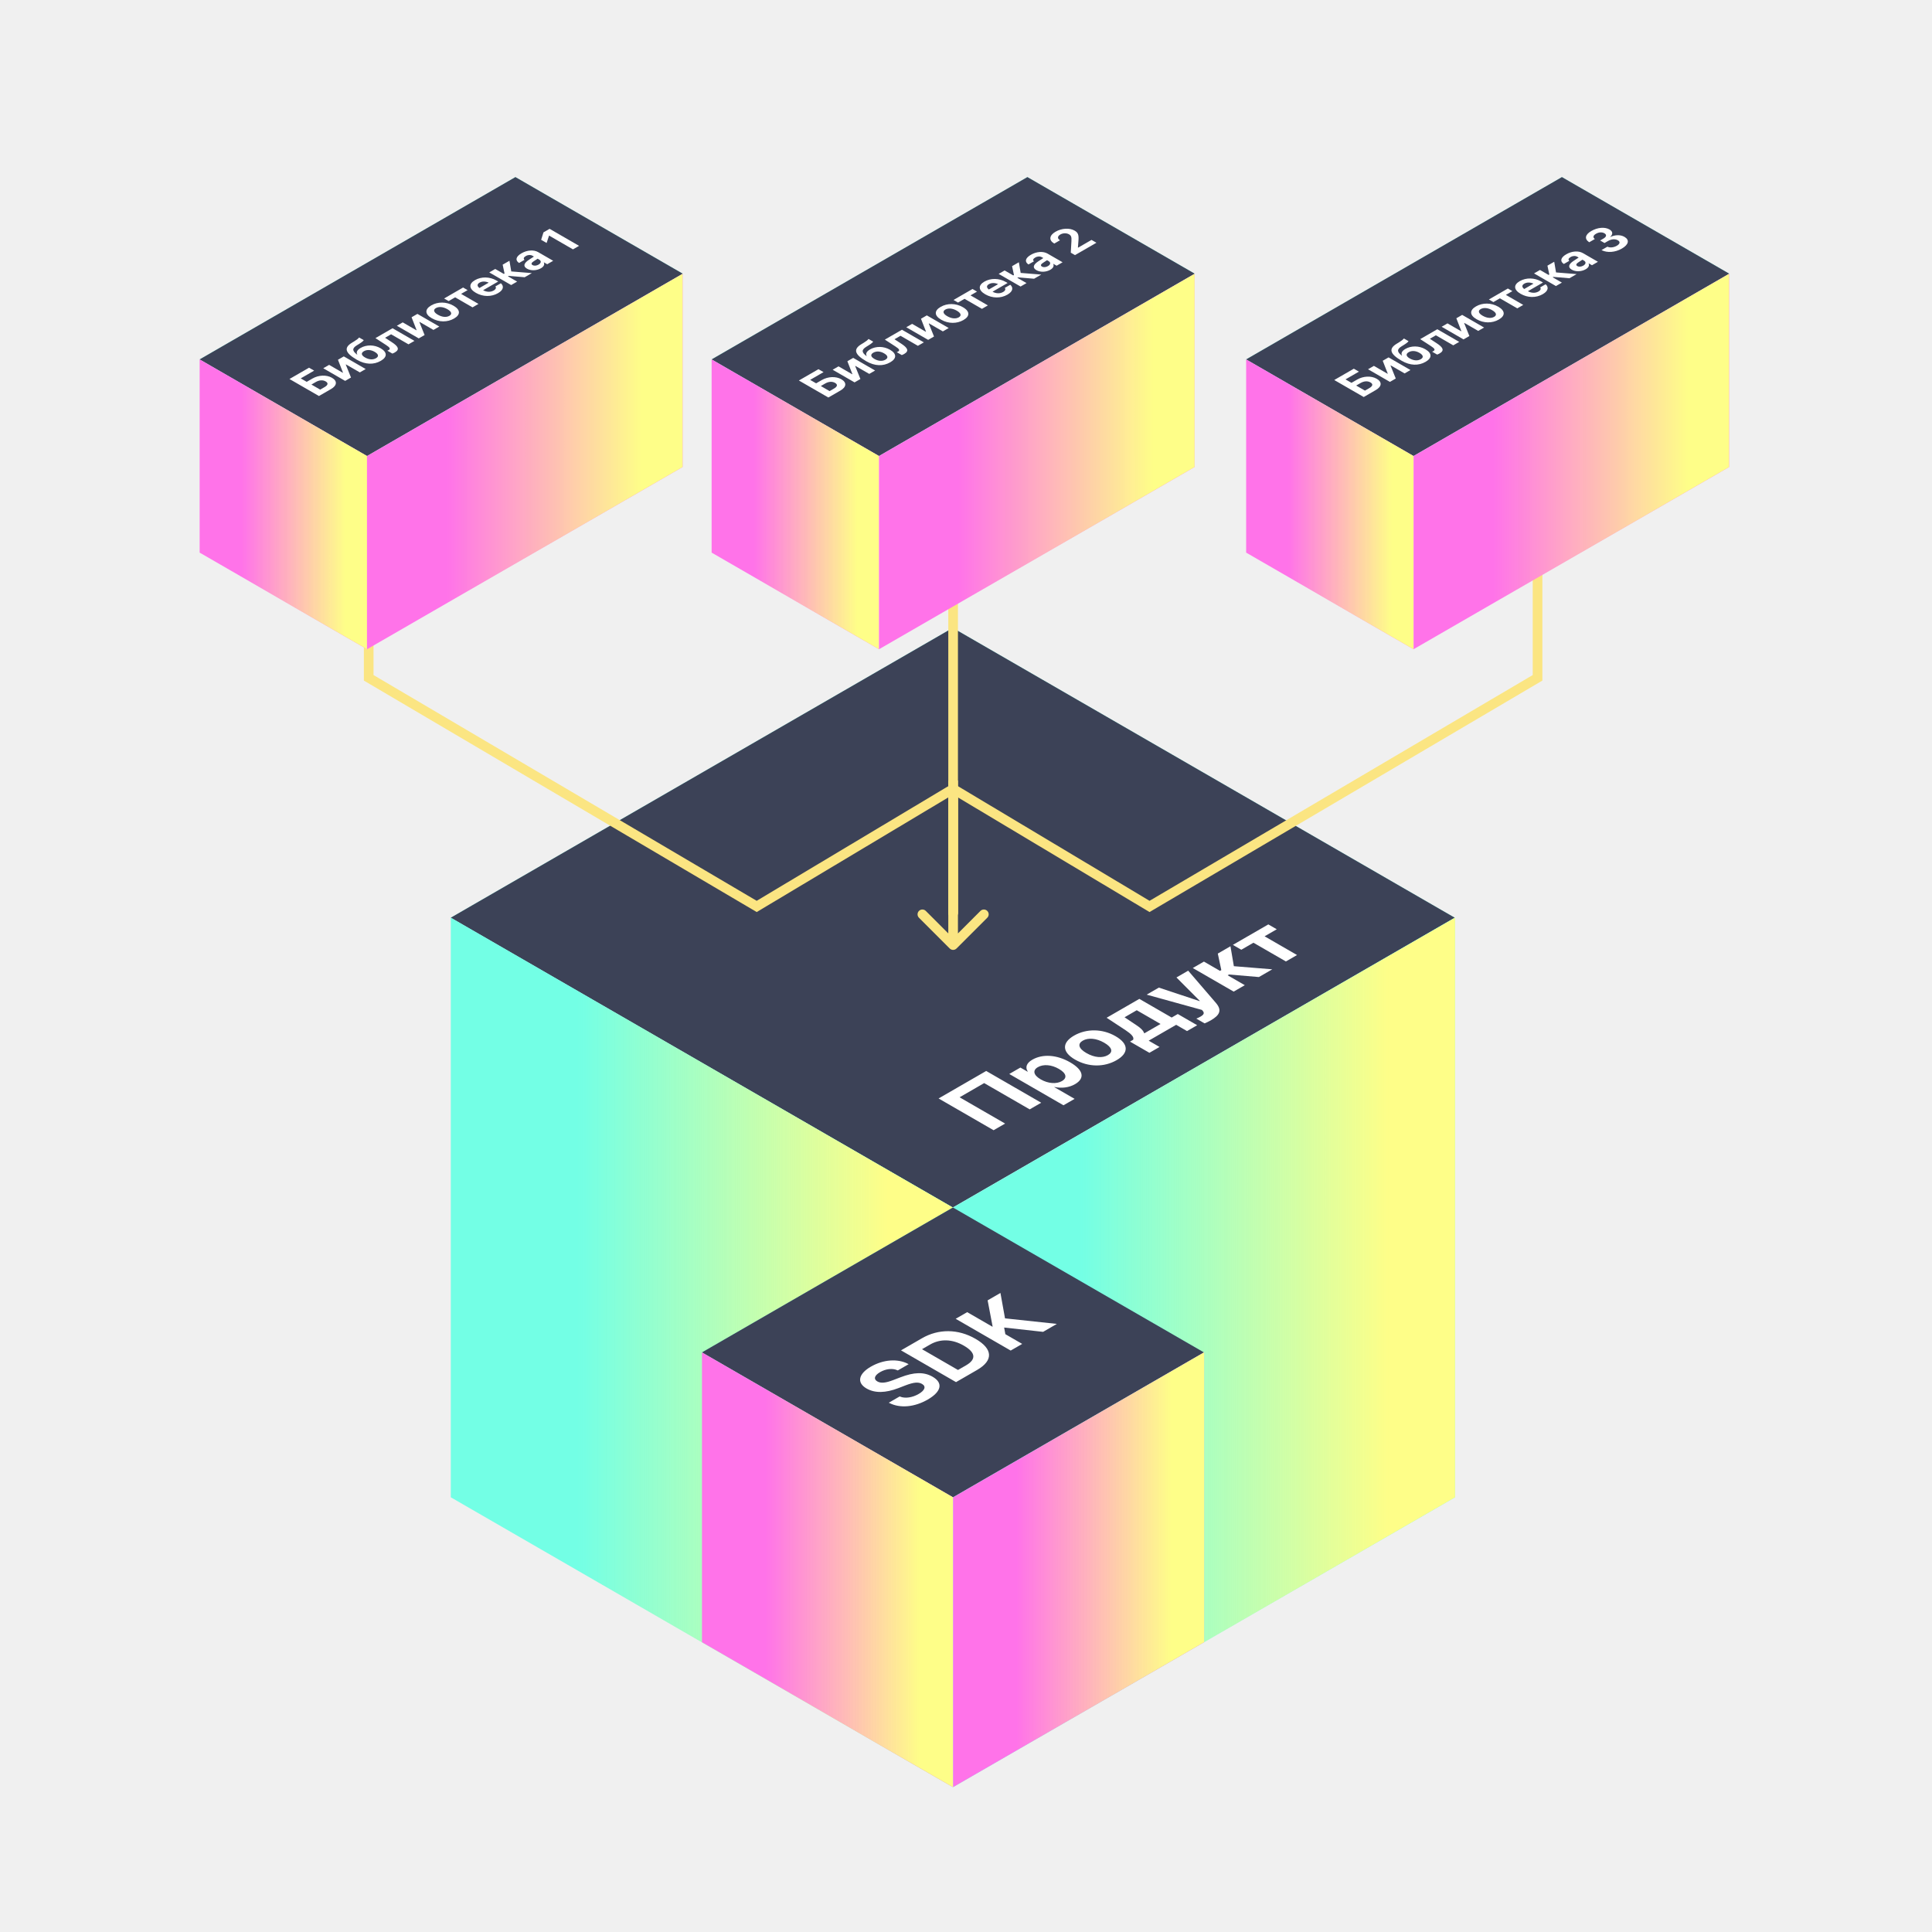
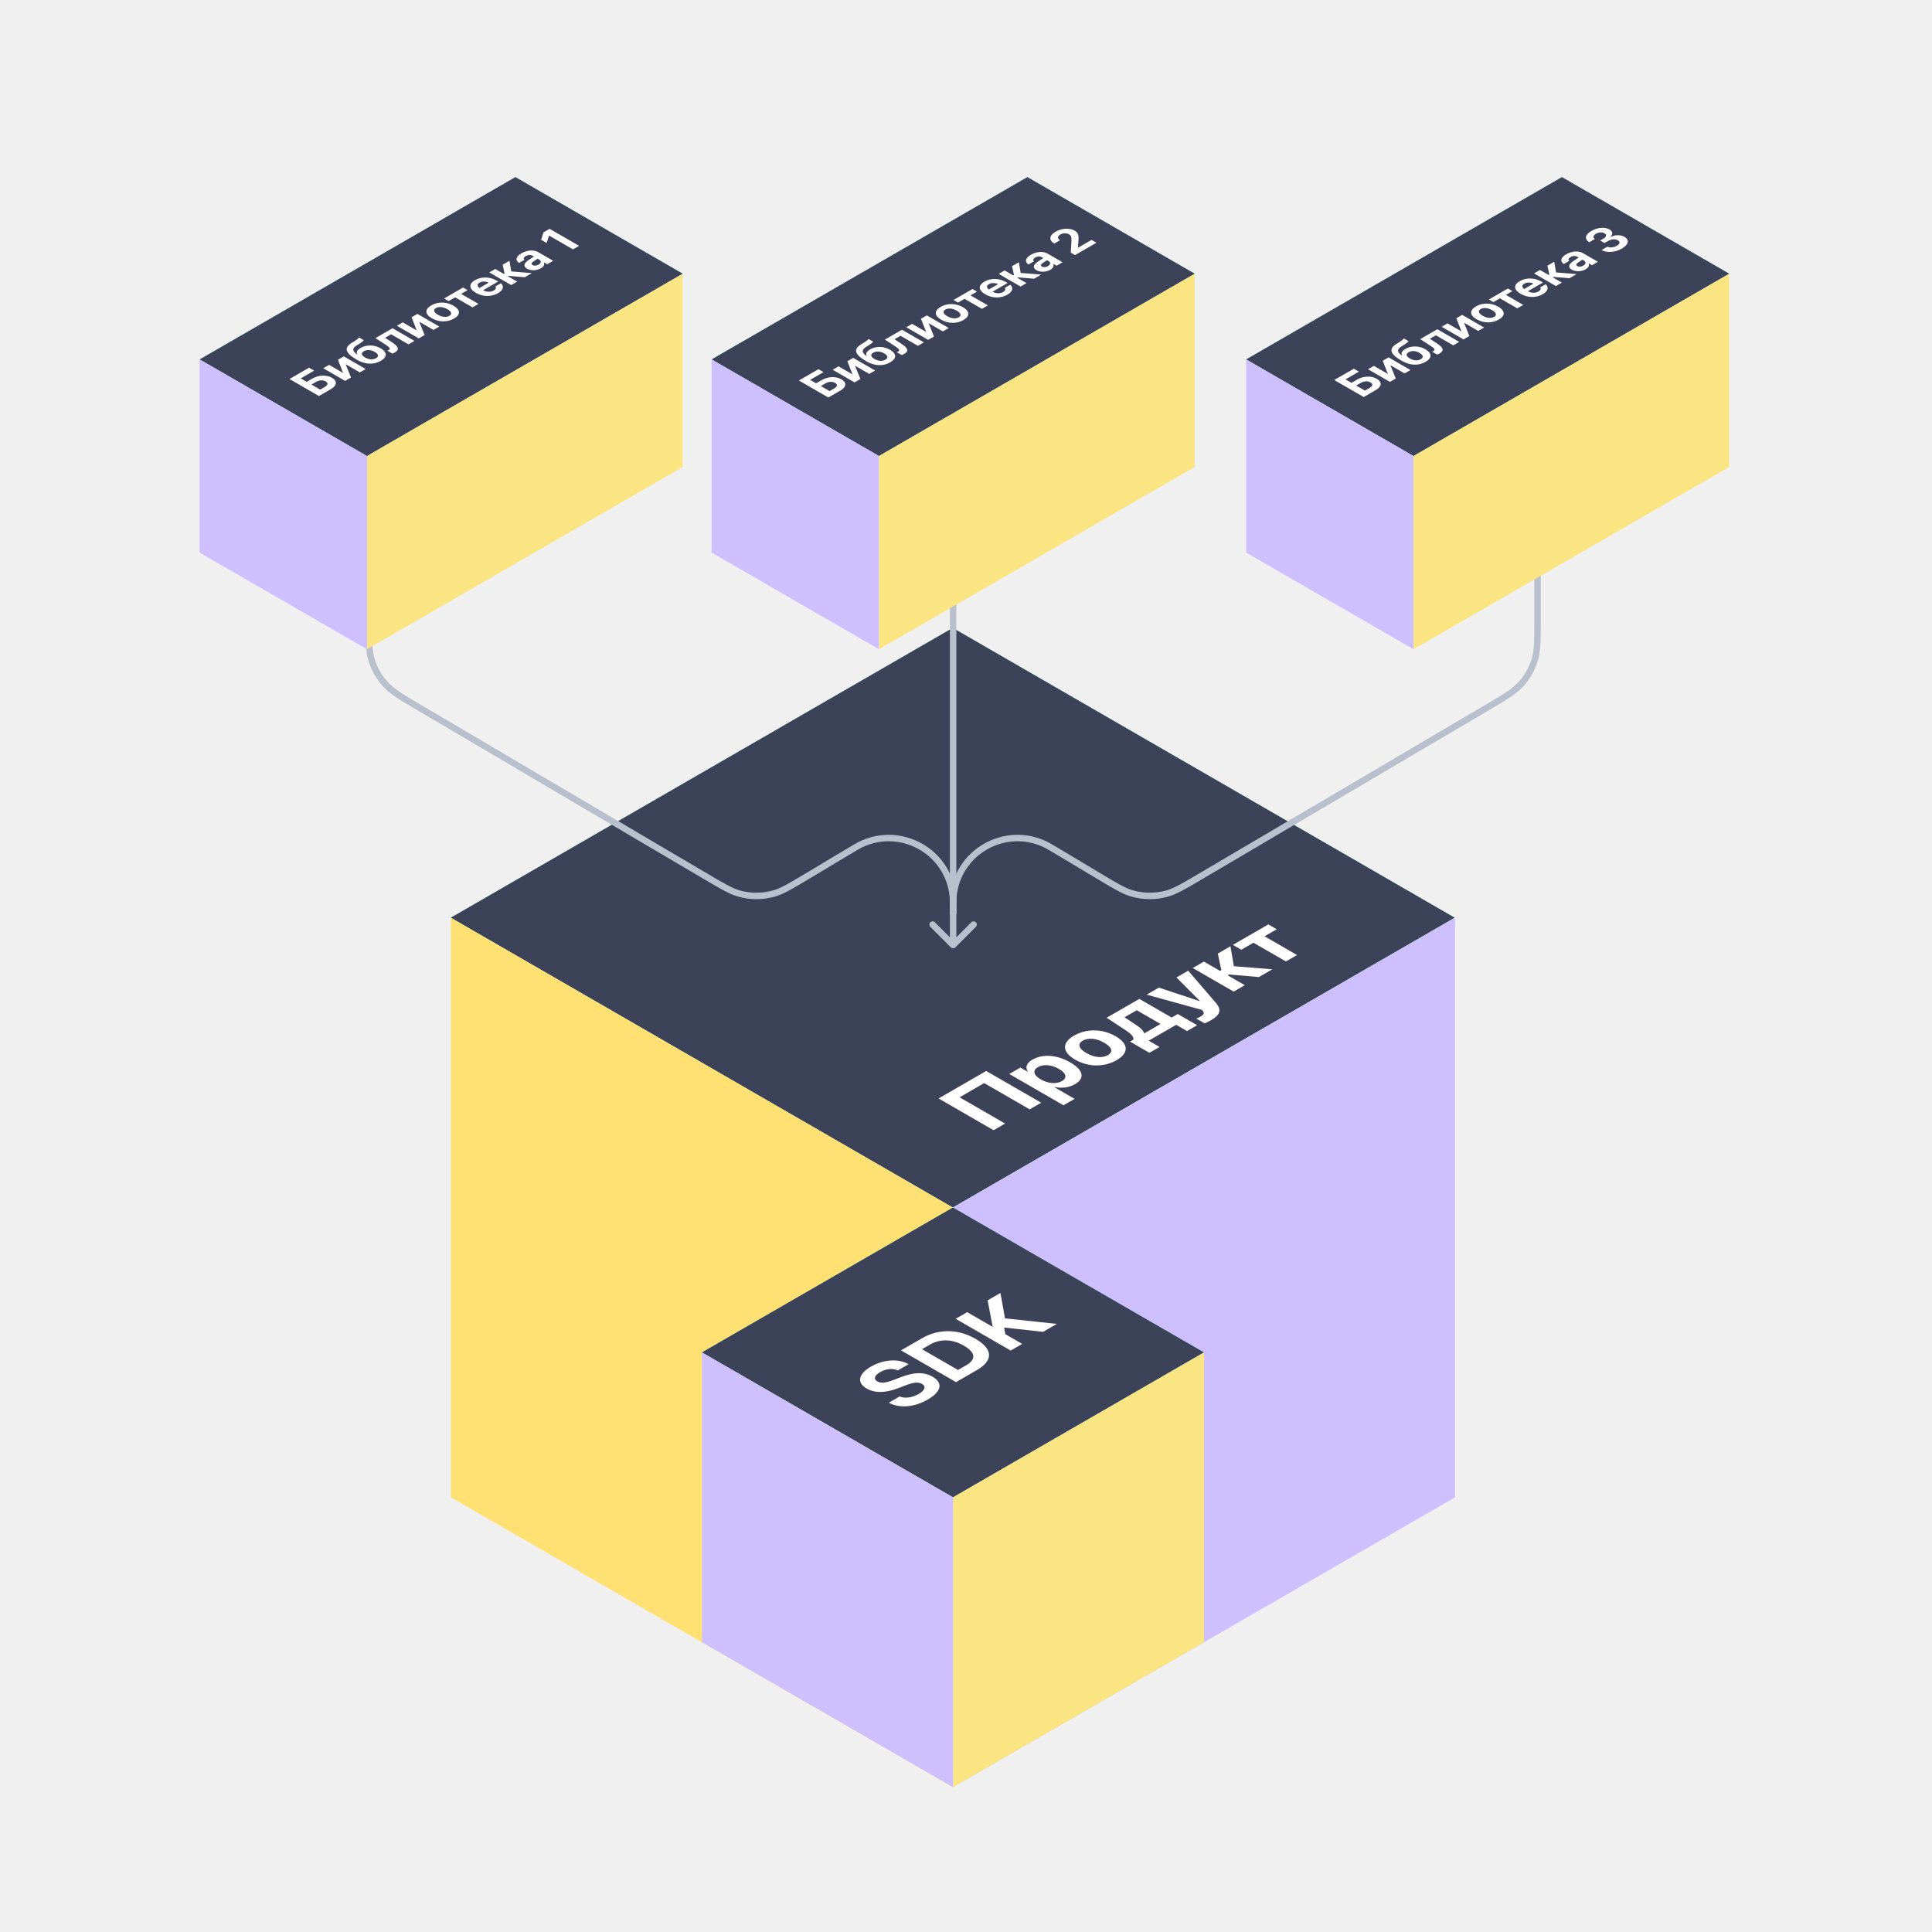
<svg xmlns="http://www.w3.org/2000/svg" width="600" height="600" viewBox="0 0 600 600" fill="none">
  <rect width="180" height="180" transform="matrix(0.866025 0.5 -0.866025 0.5 295.885 195)" fill="#73FFE5" />
  <rect width="180" height="180" transform="matrix(0.866025 0.5 -0.866025 0.5 295.885 195)" fill="#3C4257" />
-   <path d="M140 285L295.885 375L295.885 555L140 465L140 375L140 285Z" fill="#73FFE5" />
-   <path d="M140 285L295.885 375L295.885 555L140 465L140 375L140 285Z" fill="url(#paint0_linear)" />
-   <path d="M296 375L451.885 285L451.885 465L296 555L296 465L296 375Z" fill="#73FFE5" />
-   <path d="M296 375L451.885 285L451.885 465L296 555L296 465L296 375Z" fill="url(#paint1_linear)" />
-   <path d="M114.5 127V210.5L235 281.5L296 245V283.5" stroke="#FBE582" stroke-width="3" stroke-linecap="round" />
-   <path d="M477.5 127V210.5L357 281.5L296 245V283.5" stroke="#FBE582" stroke-width="3" stroke-linecap="round" />
-   <path d="M294.5 116C294.5 115.172 295.172 114.5 296 114.5C296.828 114.5 297.5 115.172 297.5 116H294.5ZM297.061 294.561C296.475 295.146 295.525 295.146 294.939 294.561L285.393 285.015C284.808 284.429 284.808 283.479 285.393 282.893C285.979 282.308 286.929 282.308 287.515 282.893L296 291.379L304.485 282.893C305.071 282.308 306.021 282.308 306.607 282.893C307.192 283.479 307.192 284.429 306.607 285.015L297.061 294.561ZM297.5 116V293.5H294.5V116H297.5Z" fill="#FBE582" />
+   <path d="M140 285L295.885 375L295.885 555L140 465L140 375L140 285Z" fill="#FFE173" />
+   <path d="M296 375L451.885 285L451.885 465L296 555L296 465L296 375Z" fill="#CEC0FF" />
+   <path d="M114.5 127V192.213C114.5 198.878 114.5 202.211 115.463 205.201C116.314 207.846 117.708 210.284 119.554 212.361C121.641 214.708 124.513 216.4 130.255 219.783L219.574 272.411C224.609 275.378 227.127 276.861 229.772 277.566C233.19 278.477 236.789 278.465 240.202 277.53C242.842 276.808 245.349 275.307 250.364 272.307L262.963 264.768C265.36 263.334 266.559 262.616 267.432 262.202C279.954 256.266 294.572 264.554 295.907 278.348C296 279.309 296 280.706 296 283.5V283.5" stroke="#B8C0CD" stroke-width="2" stroke-linecap="round" />
+   <path d="M477.5 127V192.213C477.5 198.878 477.5 202.211 476.537 205.201C475.686 207.846 474.292 210.284 472.446 212.361C470.359 214.708 467.487 216.4 461.745 219.783L372.426 272.411C367.391 275.378 364.873 276.861 362.228 277.566C358.81 278.477 355.211 278.465 351.798 277.53C349.158 276.808 346.651 275.307 341.636 272.307L329.037 264.768C326.64 263.334 325.441 262.616 324.568 262.202C312.046 256.266 297.428 264.554 296.093 278.348C296 279.309 296 280.706 296 283.5V283.5" stroke="#B8C0CD" stroke-width="2" stroke-linecap="round" />
+   <path d="M295 116C295 115.448 295.448 115 296 115C296.552 115 297 115.448 297 116H295ZM296.707 294.207C296.317 294.598 295.683 294.598 295.293 294.207L288.929 287.843C288.538 287.453 288.538 286.819 288.929 286.429C289.319 286.038 289.953 286.038 290.343 286.429L296 292.086L301.657 286.429C302.047 286.038 302.681 286.038 303.071 286.429C303.462 286.819 303.462 287.453 303.071 287.843L296.707 294.207ZM297 116V293.5H295V116H297Z" fill="#B8C0CD" />
  <rect width="60" height="113.238" transform="matrix(0.866025 0.5 -0.866025 0.5 160.067 55)" fill="#73FFE5" />
  <rect width="60" height="113.238" transform="matrix(0.866025 0.5 -0.866025 0.5 160.067 55)" fill="#3C4257" />
  <path d="M99.052 122.989L102.807 120.821C104.685 119.737 104.824 118.323 103.099 117.327L103.086 117.32C101.399 116.346 98.938 116.456 97.029 117.558L95.253 118.583L93.394 117.51L97.562 115.104L95.982 114.192L89.899 117.704L99.052 122.989ZM99.439 121L96.712 119.426L98.069 118.642C99.141 118.023 100.251 117.939 101.133 118.448L101.145 118.455C102.021 118.96 101.868 119.598 100.803 120.213L99.439 121ZM107.19 118.29L109.004 117.243L107.38 113.215L107.45 113.174L111.751 115.657L113.571 114.606L106.772 110.68L104.957 111.728L106.518 115.727L106.454 115.763L102.211 113.313L100.391 114.365L107.19 118.29ZM118.259 112.061C120.326 110.867 120.307 109.377 118.195 108.157L118.183 108.15C116.242 107.029 113.819 107 111.992 108.055C110.875 108.699 110.571 109.417 110.964 110.127L110.926 110.149L110.85 110.091C109.423 108.989 109.252 108.201 110.856 107.216L111.58 106.769C112.341 106.301 112.861 105.868 112.962 105.634L111.529 104.806C111.307 105.118 110.761 105.542 110.019 106L109.245 106.469C106.848 107.948 107.032 109.534 110.825 111.724L110.837 111.731C113.463 113.248 116.064 113.328 118.259 112.061ZM116.774 111.241C115.823 111.79 114.573 111.713 113.349 111.006L113.337 110.999C112.176 110.329 112.068 109.615 113.013 109.069C113.952 108.527 115.182 108.593 116.343 109.263L116.356 109.271C117.58 109.977 117.713 110.699 116.774 111.241ZM121.697 106.275L119.591 104.898L121.462 103.818L126.86 106.934L128.712 105.865L121.912 101.939L116.597 105.008L119.889 107.143C121.037 107.886 121.367 108.333 120.707 108.714C120.536 108.813 120.39 108.875 120.295 108.908L121.849 109.805C121.988 109.761 122.28 109.651 122.623 109.454C124.291 108.49 123.542 107.48 121.697 106.275ZM130.05 105.092L131.864 104.045L130.241 100.016L130.31 99.976L134.611 102.459L136.431 101.408L129.632 97.482L127.817 98.529L129.378 102.529L129.314 102.565L125.071 100.115L123.251 101.166L130.05 105.092ZM141.005 98.929C143.06 97.742 143.053 96.222 140.833 94.941L140.821 94.933C138.62 93.663 135.962 93.666 133.926 94.842C131.89 96.017 131.896 97.559 134.084 98.823L134.097 98.83C136.311 100.108 138.943 100.119 141.005 98.929ZM139.558 98.086C138.645 98.614 137.313 98.511 135.981 97.742L135.968 97.735C134.655 96.977 134.484 96.197 135.378 95.68C136.279 95.16 137.624 95.263 138.937 96.021L138.949 96.028C140.275 96.794 140.465 97.563 139.558 98.086ZM143.821 89.29L137.922 92.696L139.324 93.505L141.347 92.337L146.745 95.453L148.597 94.384L143.199 91.268L145.223 90.099L143.821 89.29ZM154.661 91.044C156.596 89.927 156.386 88.722 155.6 88.019L155.543 87.972L153.843 88.953L153.868 88.982C154.122 89.275 154.077 89.784 153.316 90.224C152.371 90.769 151.147 90.744 150.037 90.132L154.718 87.43L154.147 87.1C152.092 85.914 149.498 85.851 147.506 87.001C145.508 88.155 145.616 89.689 147.779 90.938L147.785 90.942C149.961 92.198 152.574 92.249 154.661 91.044ZM148.921 87.781C149.682 87.342 150.722 87.305 151.775 87.781L148.895 89.444C148.096 88.843 148.153 88.224 148.921 87.781ZM157.966 85.679L162.945 86.1L165.171 84.815L158.777 84.295L158.213 80.981L156.107 82.197L156.691 84.943L156.469 85.071L153.798 83.529L151.946 84.599L158.746 88.525L160.598 87.455L157.744 85.807L157.966 85.679ZM168.006 83.302C168.895 82.79 169.193 82.127 168.888 81.497L168.926 81.475L169.941 82.061L171.793 80.992L167.131 78.3C165.761 77.509 163.712 77.644 161.962 78.655C160.16 79.695 159.983 80.838 161.137 81.622L161.207 81.669L162.9 80.691L162.856 80.651C162.513 80.344 162.602 79.919 163.294 79.519C164.023 79.098 164.791 79.087 165.393 79.435L165.812 79.677L164.232 80.706C162.647 81.746 162.412 82.717 163.649 83.431L163.662 83.438C164.86 84.13 166.643 84.09 168.006 83.302ZM165.4 82.325L165.387 82.317C164.905 82.039 164.981 81.644 165.653 81.204L166.966 80.344L167.455 80.626C168.165 81.036 168.083 81.698 167.252 82.178C166.617 82.544 165.901 82.614 165.4 82.325ZM177.94 77.443L179.836 76.348L170.683 71.064L168.78 72.162L168.057 74.477L169.757 75.458L170.506 73.195L170.544 73.173L177.94 77.443Z" fill="white" />
-   <path d="M62 111.619L113.962 141.619L113.962 201.619L62 171.619L62 141.619L62 111.619Z" fill="#FF73E9" />
-   <path d="M62 111.619L113.962 141.619L113.962 201.619L62 171.619L62 141.619L62 111.619Z" fill="url(#paint2_linear)" />
-   <path d="M114 141.619L212 85.039L212 145.039L114 201.619L114 171.619L114 141.619Z" fill="#FF73E9" />
-   <path d="M114 141.619L212 85.039L212 145.039L114 201.619L114 171.619L114 141.619Z" fill="url(#paint3_linear)" />
+   <path d="M62 111.619L113.962 141.619L113.962 201.619L62 171.619L62 141.619L62 111.619Z" fill="#CEC0FF" />
+   <path d="M114 141.619L212 85.039L212 145.039L114 201.619L114 171.619L114 141.619Z" fill="#FBE582" />
  <rect width="60" height="113.238" transform="matrix(0.866025 0.5 -0.866025 0.5 319.067 55)" fill="#73FFE5" />
  <rect width="60" height="113.238" transform="matrix(0.866025 0.5 -0.866025 0.5 319.067 55)" fill="#3C4257" />
  <path d="M257.253 123.45L261.008 121.282C262.886 120.198 263.025 118.785 261.3 117.789L261.287 117.781C259.6 116.807 257.139 116.917 255.23 118.019L253.454 119.045L251.595 117.972L255.763 115.566L254.183 114.654L248.1 118.166L257.253 123.45ZM257.64 121.462L254.913 119.887L256.27 119.103C257.342 118.484 258.452 118.4 259.334 118.909L259.346 118.917C260.222 119.422 260.07 120.059 259.004 120.674L257.64 121.462ZM265.391 118.752L267.205 117.704L265.582 113.676L265.651 113.636L269.952 116.119L271.772 115.068L264.973 111.142L263.159 112.189L264.719 116.188L264.656 116.225L260.412 113.775L258.592 114.826L265.391 118.752ZM276.46 112.522C278.528 111.329 278.509 109.838 276.396 108.619L276.384 108.611C274.443 107.491 272.02 107.461 270.193 108.516C269.077 109.161 268.772 109.878 269.165 110.589L269.127 110.611L269.051 110.552C267.624 109.45 267.453 108.663 269.058 107.677L269.781 107.231C270.542 106.762 271.062 106.33 271.163 106.095L269.73 105.268C269.508 105.579 268.962 106.004 268.22 106.462L267.446 106.93C265.049 108.41 265.233 109.996 269.026 112.186L269.038 112.193C271.664 113.709 274.265 113.79 276.46 112.522ZM274.975 111.702C274.024 112.251 272.774 112.175 271.55 111.468L271.538 111.46C270.377 110.79 270.269 110.076 271.214 109.531C272.153 108.989 273.383 109.054 274.544 109.725L274.557 109.732C275.781 110.439 275.914 111.16 274.975 111.702ZM279.898 106.736L277.792 105.359L279.663 104.279L285.061 107.396L286.913 106.326L280.113 102.4L274.798 105.469L278.09 107.604C279.238 108.348 279.568 108.794 278.908 109.175C278.737 109.274 278.591 109.336 278.496 109.369L280.05 110.267C280.189 110.223 280.481 110.113 280.824 109.915C282.492 108.952 281.743 107.941 279.898 106.736ZM288.251 105.553L290.065 104.506L288.442 100.478L288.511 100.438L292.812 102.92L294.632 101.869L287.833 97.944L286.019 98.991L287.579 102.99L287.516 103.027L283.272 100.577L281.452 101.628L288.251 105.553ZM299.206 99.39C301.261 98.204 301.254 96.684 299.034 95.402L299.022 95.395C296.821 94.124 294.163 94.128 292.127 95.303C290.091 96.479 290.097 98.02 292.285 99.284L292.298 99.291C294.512 100.569 297.144 100.58 299.206 99.39ZM297.759 98.548C296.846 99.075 295.514 98.973 294.182 98.204L294.169 98.196C292.856 97.438 292.685 96.658 293.579 96.142C294.48 95.622 295.825 95.724 297.138 96.482L297.15 96.49C298.476 97.255 298.666 98.024 297.759 98.548ZM302.022 89.751L296.123 93.157L297.525 93.967L299.548 92.798L304.946 95.915L306.798 94.846L301.4 91.729L303.424 90.561L302.022 89.751ZM312.862 91.506C314.797 90.389 314.587 89.184 313.801 88.481L313.744 88.433L312.044 89.415L312.069 89.444C312.323 89.737 312.278 90.246 311.517 90.685C310.572 91.231 309.348 91.205 308.238 90.594L312.919 87.891L312.348 87.561C310.293 86.375 307.699 86.313 305.707 87.463C303.709 88.616 303.817 90.151 305.98 91.399L305.986 91.403C308.162 92.659 310.775 92.71 312.862 91.506ZM307.122 88.243C307.883 87.803 308.923 87.767 309.976 88.243L307.096 89.905C306.297 89.305 306.354 88.686 307.122 88.243ZM316.167 86.141L321.146 86.562L323.372 85.276L316.979 84.756L316.414 81.442L314.308 82.658L314.892 85.404L314.67 85.533L311.999 83.991L310.147 85.06L316.947 88.986L318.799 87.917L315.945 86.269L316.167 86.141ZM326.208 83.764C327.096 83.251 327.394 82.588 327.089 81.959L327.127 81.936L328.142 82.522L329.994 81.453L325.332 78.761C323.962 77.971 321.913 78.106 320.163 79.117C318.361 80.157 318.184 81.299 319.338 82.083L319.408 82.131L321.102 81.153L321.057 81.112C320.715 80.805 320.803 80.38 321.495 79.981C322.224 79.56 322.992 79.549 323.594 79.897L324.013 80.138L322.434 81.168C320.848 82.207 320.613 83.178 321.85 83.892L321.863 83.899C323.061 84.592 324.844 84.551 326.208 83.764ZM323.601 82.786L323.588 82.779C323.106 82.501 323.182 82.105 323.854 81.665L325.167 80.805L325.656 81.087C326.366 81.497 326.284 82.16 325.453 82.64C324.818 83.006 324.102 83.075 323.601 82.786ZM333.851 79.227L340.505 75.385L338.982 74.506L334.834 76.901L334.758 76.857L334.923 74.74C335.05 72.99 334.853 72.269 333.743 71.628L333.73 71.62C332.17 70.719 329.734 70.851 327.8 71.968C325.865 73.085 325.643 74.612 327.368 75.608L327.419 75.638L329.195 74.612L329.144 74.576C328.345 74.085 328.364 73.364 329.303 72.822C330.115 72.353 331.219 72.331 331.973 72.759L331.986 72.767C332.62 73.133 332.823 73.536 332.747 74.854L332.538 78.469L333.851 79.227Z" fill="white" />
-   <path d="M221 111.619L272.962 141.619L272.962 201.619L221 171.619L221 141.619L221 111.619Z" fill="#FF73E9" />
-   <path d="M221 111.619L272.962 141.619L272.962 201.619L221 171.619L221 141.619L221 111.619Z" fill="url(#paint4_linear)" />
-   <path d="M273 141.619L371 85.039L371 145.039L273 201.619L273 171.619L273 141.619Z" fill="#FF73E9" />
-   <path d="M273 141.619L371 85.039L371 145.039L273 201.619L273 171.619L273 141.619Z" fill="url(#paint5_linear)" />
+   <path d="M221 111.619L272.962 141.619L272.962 201.619L221 171.619L221 141.619L221 111.619Z" fill="#CEC0FF" />
+   <path d="M273 141.619L371 85.039L371 145.039L273 201.619L273 171.619L273 141.619Z" fill="#FBE582" />
  <rect width="60" height="113.238" transform="matrix(0.866025 0.5 -0.866025 0.5 485.067 55)" fill="#73FFE5" />
  <rect width="60" height="113.238" transform="matrix(0.866025 0.5 -0.866025 0.5 485.067 55)" fill="#3C4257" />
  <path d="M423.515 123.299L427.27 121.131C429.148 120.047 429.287 118.634 427.562 117.637L427.549 117.63C425.862 116.656 423.401 116.766 421.492 117.868L419.716 118.894L417.857 117.821L422.024 115.415L420.445 114.503L414.362 118.015L423.515 123.299ZM423.902 121.311L421.174 119.736L422.532 118.952C423.604 118.333 424.714 118.249 425.596 118.758L425.608 118.765C426.484 119.271 426.331 119.908 425.266 120.523L423.902 121.311ZM431.653 118.601L433.467 117.553L431.843 113.525L431.913 113.485L436.214 115.968L438.034 114.917L431.234 110.991L429.42 112.038L430.981 116.037L430.917 116.074L426.674 113.624L424.853 114.675L431.653 118.601ZM442.722 112.371C444.789 111.177 444.77 109.687 442.658 108.468L442.645 108.46C440.704 107.34 438.281 107.31 436.455 108.365C435.338 109.01 435.034 109.727 435.427 110.438L435.389 110.46L435.313 110.401C433.886 109.299 433.714 108.511 435.319 107.526L436.042 107.08C436.804 106.611 437.324 106.179 437.425 105.944L435.992 105.117C435.77 105.428 435.224 105.853 434.482 106.311L433.708 106.779C431.311 108.259 431.494 109.844 435.288 112.034L435.3 112.042C437.926 113.558 440.527 113.638 442.722 112.371ZM441.237 111.551C440.286 112.1 439.036 112.023 437.812 111.317L437.799 111.309C436.639 110.639 436.531 109.925 437.476 109.379C438.415 108.837 439.645 108.903 440.806 109.573L440.819 109.581C442.043 110.288 442.176 111.009 441.237 111.551ZM446.159 106.585L444.054 105.208L445.925 104.128L451.323 107.244L453.175 106.175L446.375 102.249L441.06 105.318L444.352 107.453C445.5 108.197 445.83 108.643 445.17 109.024C444.999 109.123 444.853 109.185 444.758 109.218L446.312 110.115C446.451 110.072 446.743 109.962 447.085 109.764C448.754 108.801 448.005 107.79 446.159 106.585ZM454.513 105.402L456.327 104.355L454.703 100.327L454.773 100.286L459.074 102.769L460.894 101.718L454.094 97.793L452.28 98.84L453.841 102.839L453.777 102.875L449.534 100.426L447.713 101.477L454.513 105.402ZM465.467 99.239C467.522 98.052 467.516 96.533 465.296 95.251L465.283 95.244C463.082 93.973 460.425 93.977 458.389 95.152C456.353 96.328 456.359 97.869 458.547 99.133L458.56 99.14C460.774 100.418 463.406 100.429 465.467 99.239ZM464.021 98.397C463.108 98.924 461.776 98.822 460.444 98.052L460.431 98.045C459.118 97.287 458.947 96.507 459.841 95.991C460.742 95.471 462.087 95.573 463.4 96.331L463.412 96.339C464.738 97.104 464.928 97.873 464.021 98.397ZM468.284 89.6L462.385 93.006L463.786 93.815L465.81 92.647L471.208 95.764L473.06 94.694L467.662 91.578L469.685 90.41L468.284 89.6ZM479.124 91.355C481.058 90.237 480.849 89.033 480.063 88.33L480.005 88.282L478.306 89.263L478.331 89.293C478.585 89.586 478.54 90.095 477.779 90.534C476.834 91.08 475.61 91.054 474.5 90.443L479.181 87.74L478.61 87.41C476.555 86.224 473.961 86.162 471.969 87.311C469.971 88.465 470.079 89.999 472.242 91.248L472.248 91.252C474.424 92.508 477.037 92.559 479.124 91.355ZM473.383 88.092C474.145 87.652 475.185 87.615 476.238 88.092L473.358 89.754C472.559 89.154 472.616 88.535 473.383 88.092ZM482.428 85.99L487.408 86.411L489.634 85.125L483.24 84.605L482.676 81.291L480.57 82.507L481.153 85.253L480.931 85.382L478.261 83.84L476.409 84.909L483.209 88.835L485.061 87.766L482.206 86.118L482.428 85.99ZM492.469 83.613C493.357 83.1 493.655 82.437 493.351 81.807L493.389 81.785L494.404 82.371L496.256 81.302L491.594 78.61C490.224 77.819 488.175 77.955 486.424 78.966C484.623 80.006 484.445 81.148 485.6 81.932L485.67 81.98L487.363 81.002L487.319 80.961C486.976 80.654 487.065 80.229 487.757 79.83C488.486 79.409 489.253 79.398 489.856 79.746L490.275 79.987L488.695 81.016C487.11 82.056 486.875 83.027 488.112 83.741L488.124 83.748C489.323 84.44 491.106 84.4 492.469 83.613ZM489.862 82.635L489.85 82.628C489.368 82.349 489.444 81.954 490.116 81.514L491.429 80.654L491.917 80.936C492.628 81.346 492.545 82.009 491.715 82.489C491.08 82.855 490.363 82.924 489.862 82.635ZM503.677 77.2C505.815 75.966 506.132 74.509 504.496 73.564L504.483 73.557C503.24 72.839 501.565 72.897 500.081 73.608L500.043 73.586C500.893 72.839 500.988 71.927 499.846 71.268L499.834 71.26C498.394 70.429 496.161 70.605 494.188 71.744C492.266 72.853 492.019 74.198 493.478 75.186L493.548 75.234L495.305 74.219L495.254 74.183C494.62 73.729 494.765 73.11 495.66 72.594C496.561 72.073 497.531 72.026 498.273 72.454L498.286 72.462C499.028 72.89 498.914 73.542 497.956 74.095L496.935 74.685L498.299 75.472L499.345 74.868C500.449 74.231 501.584 74.132 502.459 74.637L502.472 74.644C503.221 75.076 503.113 75.747 502.13 76.314C501.14 76.885 500.005 76.977 499.269 76.647L499.187 76.615L497.36 77.669L497.449 77.713C499.155 78.552 501.603 78.398 503.677 77.2Z" fill="white" />
-   <path d="M387 111.619L438.962 141.619L438.962 201.619L387 171.619L387 141.619L387 111.619Z" fill="#FF73E9" />
-   <path d="M387 111.619L438.962 141.619L438.962 201.619L387 171.619L387 141.619L387 111.619Z" fill="url(#paint6_linear)" />
-   <path d="M439 141.619L537 85.039L537 145.039L439 201.619L439 171.619L439 141.619Z" fill="#FF73E9" />
-   <path d="M439 141.619L537 85.039L537 145.039L439 201.619L439 171.619L439 141.619Z" fill="url(#paint7_linear)" />
+   <path d="M387 111.619L438.962 141.619L438.962 201.619L387 171.619L387 141.619L387 111.619Z" fill="#CEC0FF" />
+   <path d="M439 141.619L537 85.039L537 145.039L439 201.619L439 171.619L439 141.619Z" fill="#FBE582" />
  <rect width="90" height="90" transform="matrix(0.866025 0.5 -0.866025 0.5 295.943 375)" fill="#73FFE5" />
  <rect width="90" height="90" transform="matrix(0.866025 0.5 -0.866025 0.5 295.943 375)" fill="#3C4257" />
-   <path d="M218 420L295.942 465L295.942 555L218 510L218 465L218 420Z" fill="#FF73E9" />
-   <path d="M218 420L295.942 465L295.942 555L218 510L218 465L218 420Z" fill="url(#paint8_linear)" />
-   <path d="M296 465L373.942 420L373.942 510L296 555L296 510L296 465Z" fill="#FF73E9" />
-   <path d="M296 465L373.942 420L373.942 510L296 555L296 510L296 465Z" fill="url(#paint9_linear)" />
+   <path d="M218 420L295.942 465L295.942 555L218 510L218 465L218 420Z" fill="#CEC0FF" />
+   <path d="M296 465L373.942 420L373.942 510L296 555L296 510L296 465Z" fill="#FBE582" />
  <path d="M288.115 434.646C292.425 432.157 292.923 429.464 289.643 427.57L289.631 427.563C286.943 426.012 283.877 426.101 279.591 427.755L277.412 428.589C275.056 429.498 273.552 429.642 272.475 429.02L272.463 429.013C271.243 428.309 271.504 427.188 273.327 426.121C275.091 425.103 277.14 424.863 278.655 425.533L278.809 425.608L282.184 423.66L281.947 423.537C278.785 421.903 274.381 422.163 270.426 424.446C266.637 426.634 265.974 429.396 269.1 431.2L269.112 431.207C271.681 432.69 274.997 432.636 279.046 431.077L281.201 430.243C283.758 429.272 285.179 429.122 286.339 429.792L286.351 429.799C287.654 430.551 287.275 431.768 285.297 432.909C283.344 434.037 281.106 434.372 279.555 433.736L279.401 433.675L276.027 435.623L276.228 435.726C279.579 437.428 284.054 436.99 288.115 434.646ZM296.901 429.231L303.425 425.465C308.552 422.505 308.386 418.923 302.963 415.792L302.939 415.778C297.528 412.654 291.454 412.647 286.339 415.601L279.815 419.367L296.901 429.231ZM297.517 425.458L286.339 419.005L288.861 417.549C291.999 415.737 295.741 415.833 299.304 417.891L299.328 417.904C303.022 420.037 303.235 422.156 300.039 424.002L297.517 425.458ZM313.88 419.429L317.455 417.364L312.222 414.343L311.843 412.278L323.944 413.618L328.218 411.15L312.116 409.428L310.695 401.539L306.716 403.836L308.267 411.964L308.185 412.012L300.37 407.5L296.794 409.564L313.88 419.429Z" fill="white" />
  <path d="M323.358 342.462L306.272 332.598L291.484 341.136L308.569 351L312.145 348.936L298.008 340.773L305.645 336.364L319.782 344.526L323.358 342.462ZM330.272 343.255L333.73 341.259L327.419 337.615L327.49 337.574C329.68 338.046 332.025 337.759 333.848 336.706C337.021 334.874 336.488 332.311 332.368 329.932L332.356 329.925C328.224 327.539 323.808 327.245 320.587 329.104C318.775 330.15 318.337 331.483 319.178 332.775L319.107 332.816L316.893 331.538L313.436 333.534L330.272 343.255ZM329.787 335.742C328.117 336.706 325.513 336.542 323.227 335.223L323.216 335.216C320.919 333.89 320.634 332.386 322.304 331.422C324.021 330.431 326.519 330.615 328.84 331.955L328.851 331.962C331.16 333.295 331.516 334.744 329.787 335.742ZM346.766 329.248C350.602 327.033 350.59 324.196 346.446 321.804L346.422 321.79C342.314 319.418 337.353 319.425 333.552 321.619C329.751 323.813 329.763 326.691 333.848 329.05L333.872 329.063C338.004 331.449 342.918 331.47 346.766 329.248ZM344.066 327.676C342.361 328.66 339.875 328.469 337.388 327.033L337.365 327.02C334.914 325.604 334.594 324.148 336.263 323.185C337.945 322.214 340.455 322.405 342.906 323.82L342.929 323.834C345.404 325.263 345.759 326.698 344.066 327.676ZM360.11 325.14L356.735 323.191L365.272 318.263L368.646 320.211L371.796 318.393L365.769 314.913L363.875 316.007L353.834 310.21L343.675 316.075L349.643 319.999C351.241 321.059 352.307 322.084 351.904 322.918L350.933 323.479L356.96 326.958L360.11 325.14ZM360.417 318.003L355.397 320.901L355.326 320.86C355.054 320.02 354.189 319.206 352.911 318.372L349.24 315.925L353.029 313.737L360.417 318.003ZM375.999 316.896C378.829 315.262 379.575 313.724 377.574 311.42L369.002 301.453L365.355 303.559L372.601 310.832L372.494 310.894L359.896 306.71L356.108 308.897L373.276 313.642L373.548 313.963C374.105 314.64 373.832 315.139 372.802 315.733C372.281 316.034 371.808 316.226 371.524 316.335L374.093 317.818C374.566 317.627 375.324 317.285 375.999 316.896ZM381.671 302.643L390.965 303.429L395.121 301.029L383.186 300.059L382.132 293.872L378.201 296.142L379.291 301.269L378.876 301.508L373.892 298.63L370.434 300.626L383.127 307.954L386.584 305.958L381.256 302.882L381.671 302.643ZM393.89 287.084L382.878 293.441L385.495 294.952L389.272 292.771L399.348 298.589L402.805 296.593L392.729 290.775L396.506 288.595L393.89 287.084Z" fill="white" />
-   <defs>
-     <linearGradient id="paint0_linear" x1="295.845" y1="546.44" x2="140.169" y2="546.44" gradientUnits="userSpaceOnUse">
-       <stop offset="0.13" stop-color="#FEFE88" />
-       <stop offset="0.748" stop-color="#FEFE88" stop-opacity="0" />
-     </linearGradient>
-     <linearGradient id="paint1_linear" x1="451.845" y1="456.485" x2="296.169" y2="456.485" gradientUnits="userSpaceOnUse">
-       <stop offset="0.13" stop-color="#FEFE88" />
-       <stop offset="0.748" stop-color="#FEFE88" stop-opacity="0" />
-     </linearGradient>
-     <linearGradient id="paint2_linear" x1="113.948" y1="198.766" x2="62.056" y2="198.766" gradientUnits="userSpaceOnUse">
-       <stop offset="0.13" stop-color="#FEFE88" />
-       <stop offset="0.748" stop-color="#FEFE88" stop-opacity="0" />
-     </linearGradient>
-     <linearGradient id="paint3_linear" x1="211.975" y1="142.207" x2="114.106" y2="142.207" gradientUnits="userSpaceOnUse">
-       <stop offset="0.13" stop-color="#FEFE88" />
-       <stop offset="0.748" stop-color="#FEFE88" stop-opacity="0" />
-     </linearGradient>
-     <linearGradient id="paint4_linear" x1="272.948" y1="198.766" x2="221.056" y2="198.766" gradientUnits="userSpaceOnUse">
-       <stop offset="0.13" stop-color="#FEFE88" />
-       <stop offset="0.748" stop-color="#FEFE88" stop-opacity="0" />
-     </linearGradient>
-     <linearGradient id="paint5_linear" x1="370.975" y1="142.207" x2="273.106" y2="142.207" gradientUnits="userSpaceOnUse">
-       <stop offset="0.13" stop-color="#FEFE88" />
-       <stop offset="0.748" stop-color="#FEFE88" stop-opacity="0" />
-     </linearGradient>
-     <linearGradient id="paint6_linear" x1="438.948" y1="198.766" x2="387.056" y2="198.766" gradientUnits="userSpaceOnUse">
-       <stop offset="0.13" stop-color="#FEFE88" />
-       <stop offset="0.748" stop-color="#FEFE88" stop-opacity="0" />
-     </linearGradient>
-     <linearGradient id="paint7_linear" x1="536.975" y1="142.207" x2="439.106" y2="142.207" gradientUnits="userSpaceOnUse">
-       <stop offset="0.13" stop-color="#FEFE88" />
-       <stop offset="0.748" stop-color="#FEFE88" stop-opacity="0" />
-     </linearGradient>
-     <linearGradient id="paint8_linear" x1="295.923" y1="550.72" x2="218.084" y2="550.72" gradientUnits="userSpaceOnUse">
-       <stop offset="0.13" stop-color="#FEFE88" />
-       <stop offset="0.748" stop-color="#FEFE88" stop-opacity="0" />
-     </linearGradient>
-     <linearGradient id="paint9_linear" x1="373.923" y1="505.743" x2="296.084" y2="505.743" gradientUnits="userSpaceOnUse">
-       <stop offset="0.13" stop-color="#FEFE88" />
-       <stop offset="0.748" stop-color="#FEFE88" stop-opacity="0" />
-     </linearGradient>
-   </defs>
</svg>
